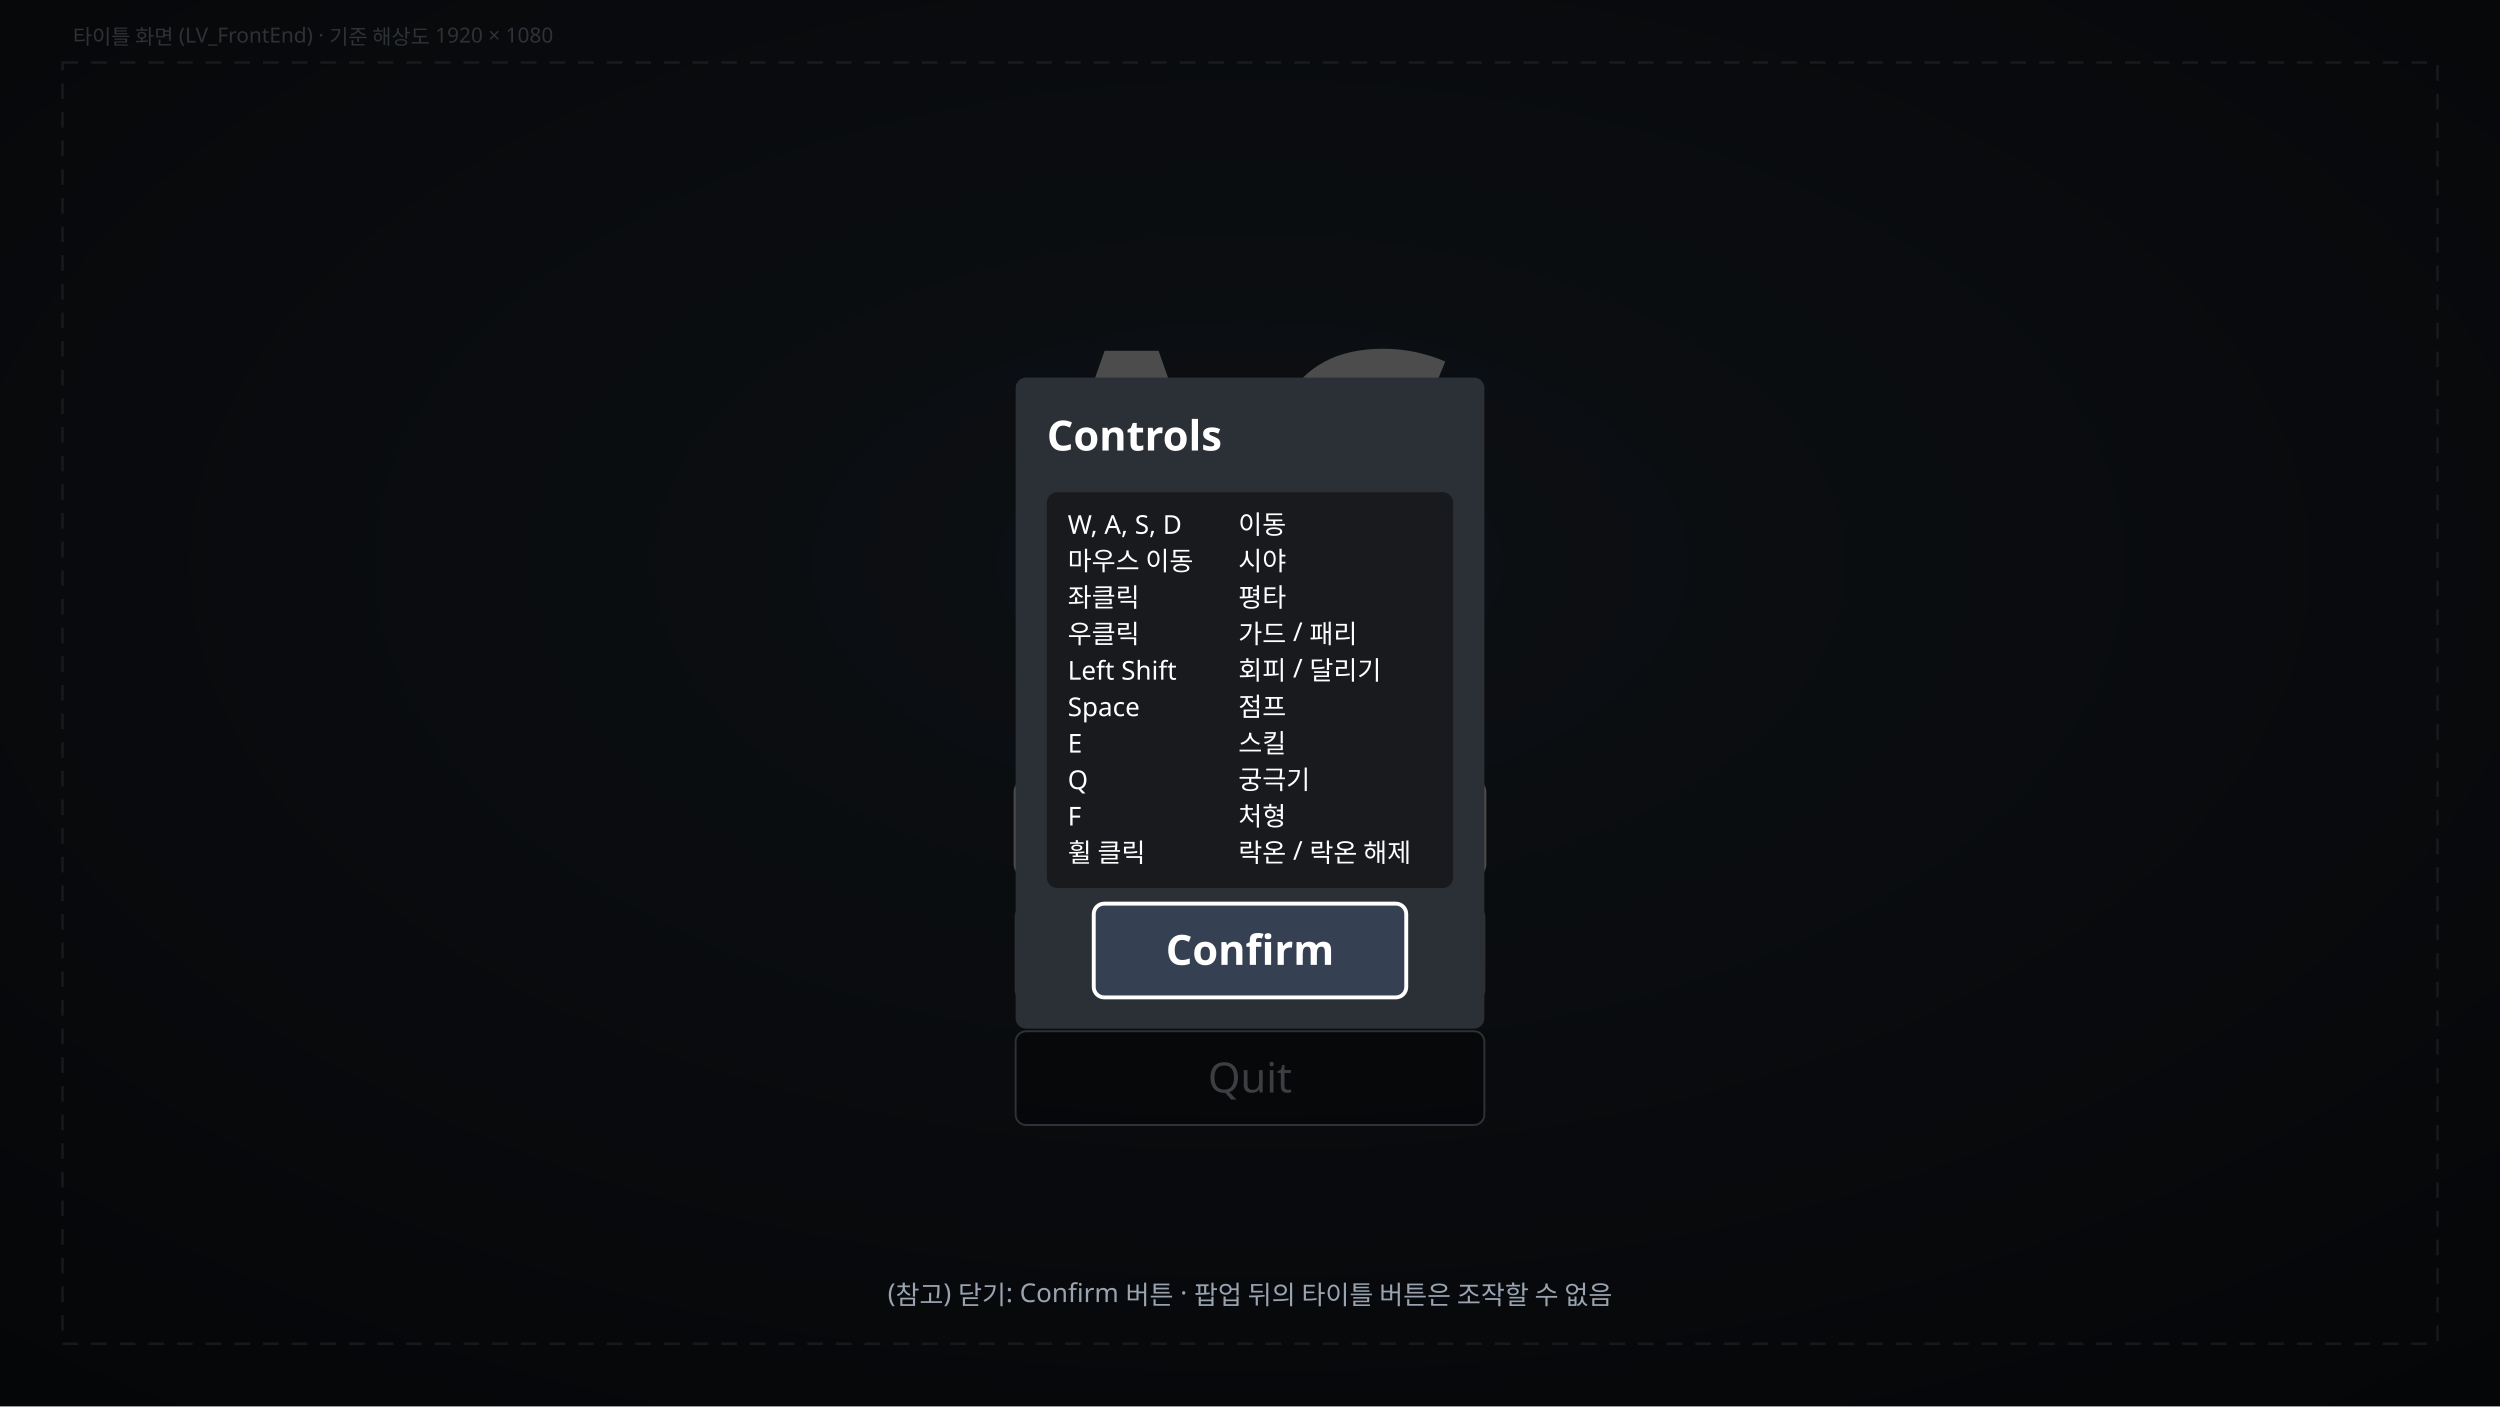
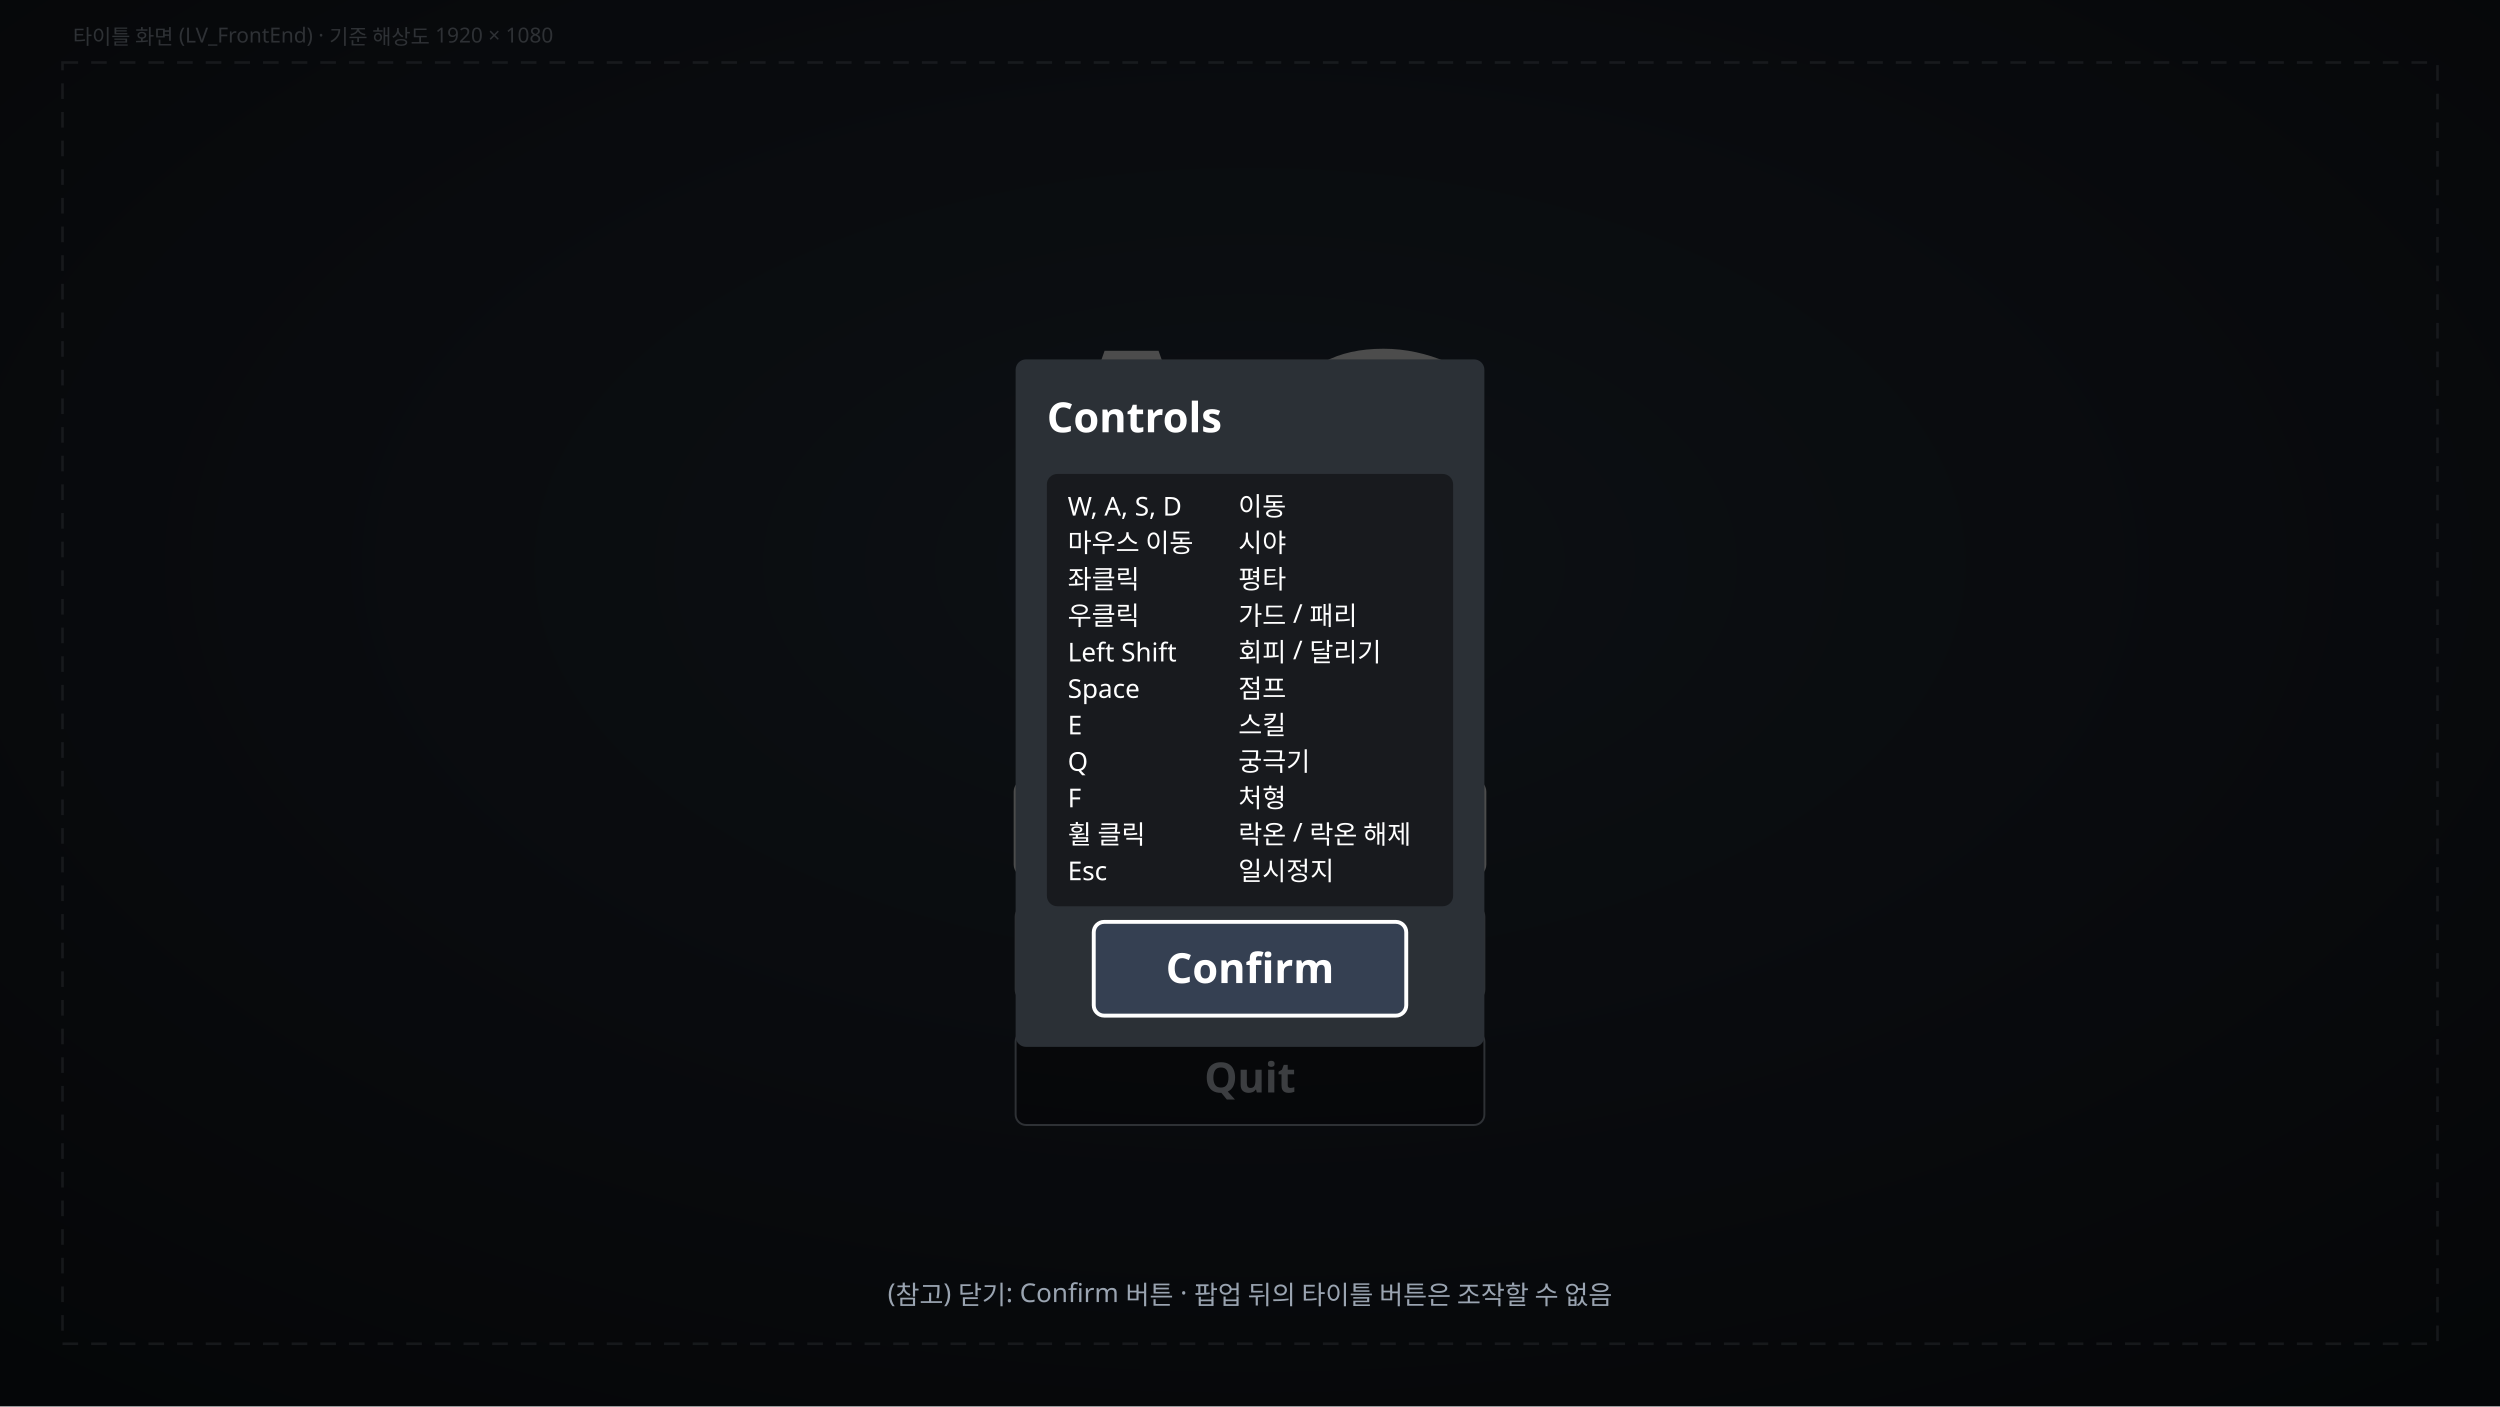
<svg xmlns="http://www.w3.org/2000/svg" width="1920" height="1080" viewBox="0 0 1920 1080" font-family="'Malgun Gothic', 'Apple SD Gothic Neo', 'Noto Sans KR', sans-serif">
  <defs>
    <radialGradient id="bg" cx="50%" cy="40%" r="75%">
      <stop offset="0" stop-color="#2c3644" />
      <stop offset="1" stop-color="#11151b" />
    </radialGradient>
  </defs>
  <rect width="1920" height="1080" fill="url(#bg)" />
  <rect x="48" y="48" width="1824" height="984" fill="none" stroke="#9aa4b1" stroke-width="2" stroke-dasharray="12 10" opacity="0.4" />
  <text x="56" y="34" font-size="16" fill="#9aa4b1">타이틀 화면 (LV_FrontEnd) · 기준 해상도 1920 × 1080</text>
  <text x="960" y="430" font-size="224" font-weight="700" fill="#FFFFFF" text-anchor="middle" letter-spacing="24">AG</text>
-   <g font-size="32" text-anchor="middle">
+   <g font-size="32" font-weight="700" text-anchor="middle">
    <rect x="780" y="600" width="360" height="72" rx="8" fill="#FFFFFF" fill-opacity="0.15" stroke="#FFFFFF" stroke-width="3" />
-     <text x="960" y="647" fill="#FFFFFF" font-weight="700">Start</text>
+     <text x="960" y="647" fill="#FFFFFF">Start</text>
    <rect x="780" y="696" width="360" height="72" rx="8" fill="#000000" fill-opacity="0.3" stroke="#9aa4b1" stroke-width="1.5" />
    <text x="960" y="743" fill="#c9d1db">Controls</text>
    <rect x="780" y="792" width="360" height="72" rx="8" fill="#000000" fill-opacity="0.3" stroke="#9aa4b1" stroke-width="1.5" />
    <text x="960" y="839" fill="#c9d1db">Quit</text>
  </g>
  <rect width="1920" height="1080" fill="#000000" fill-opacity="0.7" />
-   <rect x="780" y="290" width="360" height="500" rx="8" fill="#2b3036" />
-   <text x="804" y="346" font-size="32" font-weight="700" fill="#FFFFFF">Controls</text>
-   <rect x="804" y="378" width="312" height="304" rx="8" fill="#000000" fill-opacity="0.45" />
+   <rect x="780" y="276" width="360" height="528" rx="8" fill="#2b3036" />
+   <text x="804" y="332" font-size="32" font-weight="700" fill="#FFFFFF">Controls</text>
+   <rect x="804" y="364" width="312" height="332" rx="8" fill="#000000" fill-opacity="0.45" />
  <g font-size="20" fill="#FFFFFF">
-     <text x="820" y="410">W, A, S, D</text>
-     <text x="951" y="410">이동</text>
-     <text x="820" y="438">마우스 이동</text>
-     <text x="951" y="438">시야</text>
-     <text x="820" y="466">좌클릭</text>
-     <text x="951" y="466">평타</text>
-     <text x="820" y="494">우클릭</text>
-     <text x="951" y="494">가드 / 패리</text>
-     <text x="820" y="522">Left Shift</text>
-     <text x="951" y="522">회피 / 달리기</text>
-     <text x="820" y="550">Space</text>
-     <text x="951" y="550">점프</text>
-     <text x="820" y="578">E</text>
-     <text x="951" y="578">스킬</text>
-     <text x="820" y="606">Q</text>
-     <text x="951" y="606">궁극기</text>
-     <text x="820" y="634">F</text>
-     <text x="951" y="634">처형</text>
-     <text x="820" y="662">휠 클릭</text>
-     <text x="951" y="662">락온 / 락온 해제</text>
+     <text x="820" y="396">W, A, S, D</text>
+     <text x="951" y="396">이동</text>
+     <text x="820" y="424">마우스 이동</text>
+     <text x="951" y="424">시야</text>
+     <text x="820" y="452">좌클릭</text>
+     <text x="951" y="452">평타</text>
+     <text x="820" y="480">우클릭</text>
+     <text x="951" y="480">가드 / 패리</text>
+     <text x="820" y="508">Left Shift</text>
+     <text x="951" y="508">회피 / 달리기</text>
+     <text x="820" y="536">Space</text>
+     <text x="951" y="536">점프</text>
+     <text x="820" y="564">E</text>
+     <text x="951" y="564">스킬</text>
+     <text x="820" y="592">Q</text>
+     <text x="951" y="592">궁극기</text>
+     <text x="820" y="620">F</text>
+     <text x="951" y="620">처형</text>
+     <text x="820" y="648">휠 클릭</text>
+     <text x="951" y="648">락온 / 락온 해제</text>
+     <text x="820" y="676">Esc</text>
+     <text x="951" y="676">일시정지</text>
  </g>
-   <rect x="840" y="694" width="240" height="72" rx="8" fill="#354052" stroke="#FFFFFF" stroke-width="3" />
-   <text x="960" y="741" font-size="32" text-anchor="middle" fill="#FFFFFF" font-weight="700">Confirm</text>
+   <rect x="840" y="708" width="240" height="72" rx="8" fill="#354052" stroke="#FFFFFF" stroke-width="3" />
+   <text x="960" y="755" font-size="32" text-anchor="middle" fill="#FFFFFF" font-weight="700">Confirm</text>
  <text x="960" y="1000" font-size="20" fill="#9aa4b1" text-anchor="middle">(참고) 닫기: Confirm 버튼 · 팝업 뒤의 타이틀 버튼은 조작할 수 없음</text>
</svg>
